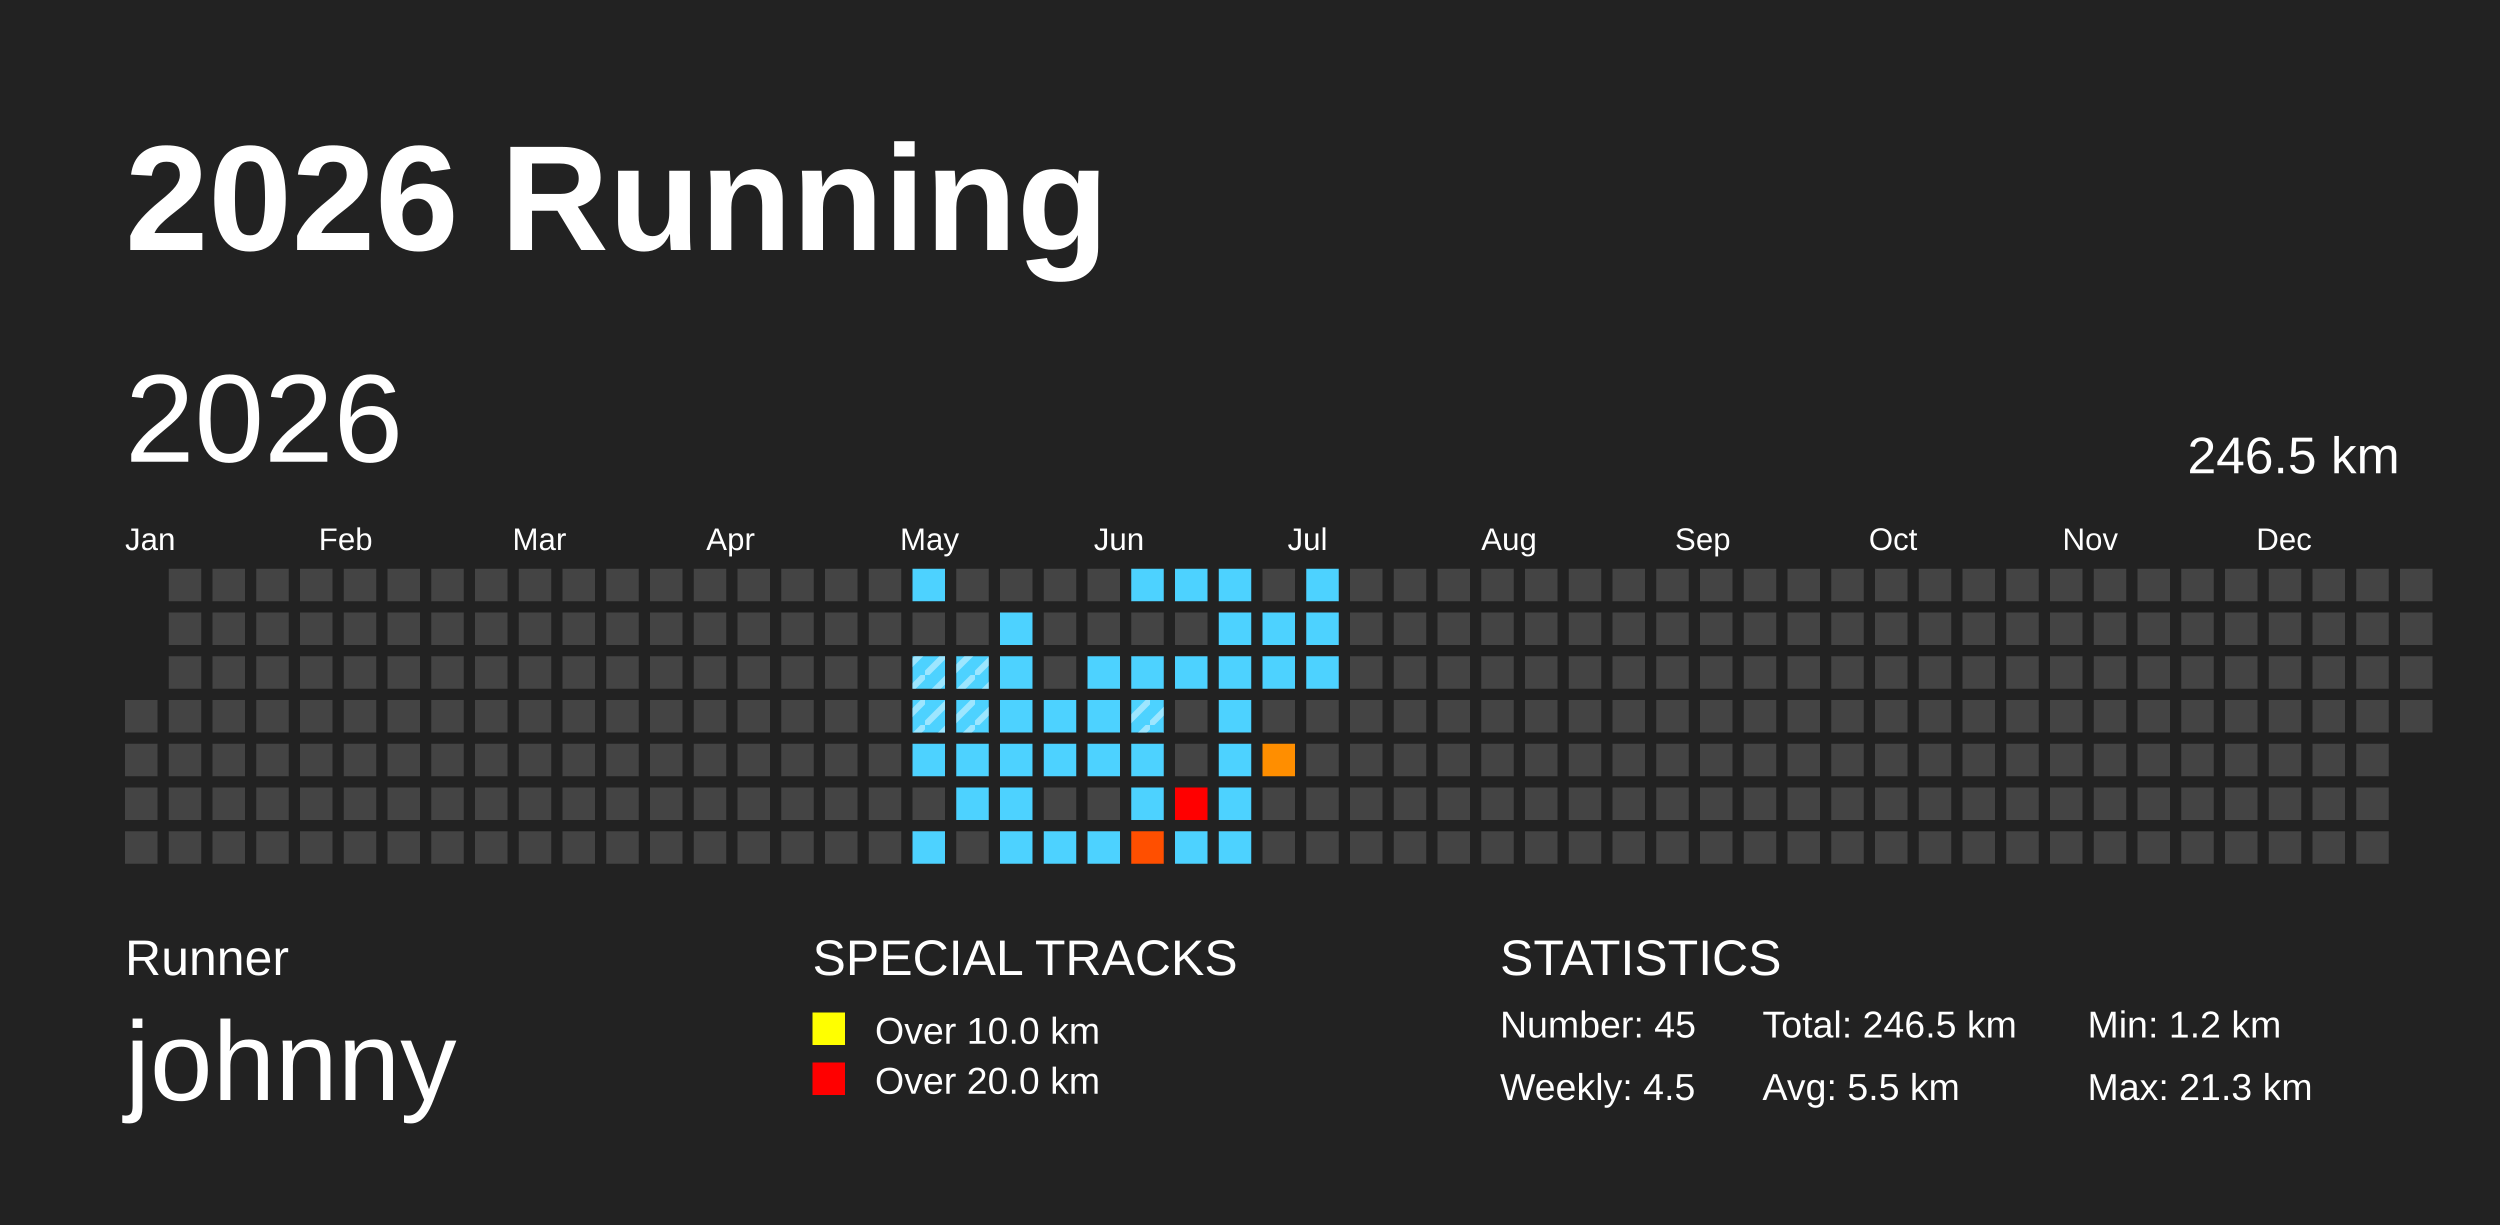
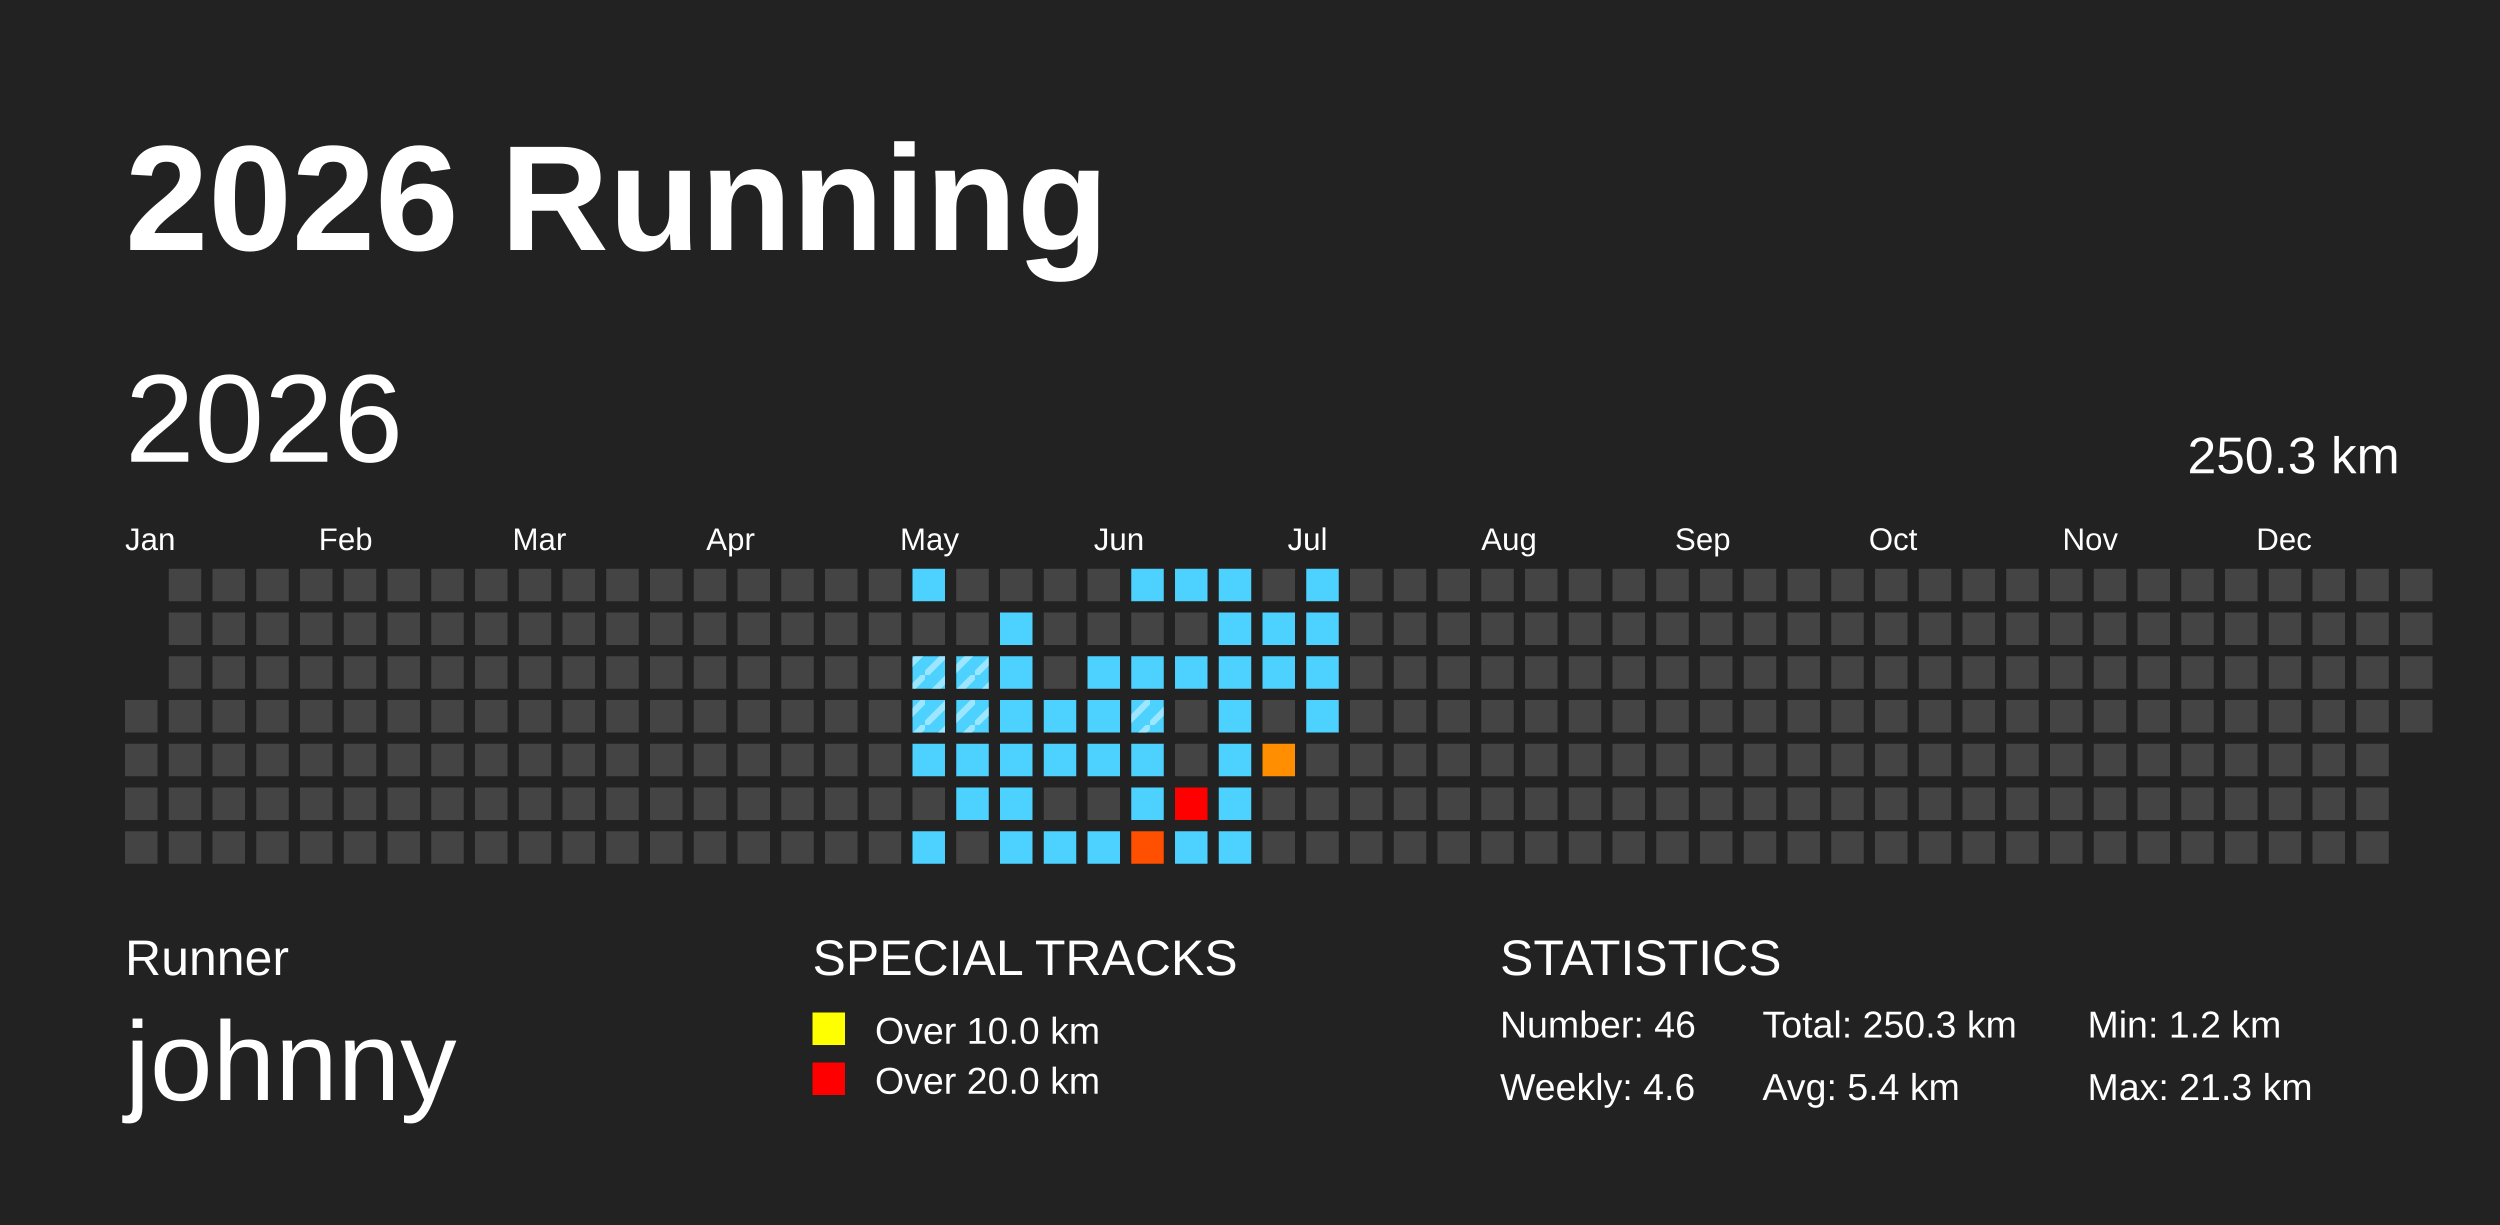
<svg xmlns="http://www.w3.org/2000/svg" baseProfile="full" height="98mm" version="1.1" viewBox="0,0,200,98" width="200mm">
  <defs>
    <pattern height="2" id="indoor-stripe" patternUnits="userSpaceOnUse" width="2">
      <line stroke="white" stroke-opacity="0.45" stroke-width="0.5" x1="0" x2="2" y1="2" y2="0" />
    </pattern>
  </defs>
  <rect fill="#222222" height="98" width="200" x="0" y="0" />
  <text fill="#FFFFFF" style="font-size:12px; font-family:Arial; font-weight:bold;" x="10" y="20">2026 Running</text>
  <text fill="#FFFFFF" style="font-size:4px; font-family:Arial" x="10" y="78">Runner</text>
  <text fill="#FFFFFF" style="font-size:9px; font-family:Arial" x="10" y="88">johnny</text>
  <text fill="#FFFFFF" style="font-size:4px; font-family:Arial" x="65" y="78">SPECIAL TRACKS</text>
  <rect fill="yellow" height="2.6" width="2.6" x="65" y="81" />
  <text fill="#FFFFFF" style="font-size:3px; font-family:Arial" x="70" y="83.5">Over 10.0 km</text>
  <rect fill="red" height="2.6" width="2.6" x="65" y="85" />
  <text fill="#FFFFFF" style="font-size:3px; font-family:Arial" x="70" y="87.5">Over 20.0 km</text>
  <text fill="#FFFFFF" style="font-size:4px; font-family:Arial" x="120" y="78">STATISTICS</text>
-   <text fill="#FFFFFF" style="font-size:3px; font-family:Arial" x="120" y="83">Number: 45</text>
-   <text fill="#FFFFFF" style="font-size:3px; font-family:Arial" x="120" y="88">Weekly: 4.5</text>
-   <text fill="#FFFFFF" style="font-size:3px; font-family:Arial" x="141" y="83">Total: 246.5 km</text>
-   <text fill="#FFFFFF" style="font-size:3px; font-family:Arial" x="141" y="88">Avg: 5.5 km</text>
+   <text fill="#FFFFFF" style="font-size:3px; font-family:Arial" x="120" y="83">Number: 46</text>
+   <text fill="#FFFFFF" style="font-size:3px; font-family:Arial" x="120" y="88">Weekly: 4.6</text>
+   <text fill="#FFFFFF" style="font-size:3px; font-family:Arial" x="141" y="83">Total: 250.3 km</text>
+   <text fill="#FFFFFF" style="font-size:3px; font-family:Arial" x="141" y="88">Avg: 5.4 km</text>
  <text fill="#FFFFFF" style="font-size:3px; font-family:Arial" x="167" y="83">Min: 1.2 km</text>
  <text fill="#FFFFFF" style="font-size:3px; font-family:Arial" x="167" y="88">Max: 21.3 km</text>
  <text dominant-baseline="hanging" fill="#FFFFFF" style="font-size:10.0px; font-family:Arial;" x="10" y="30">2026</text>
-   <text dominant-baseline="hanging" fill="#FFFFFF" style="font-size:4.125px; font-family:Arial;" x="175" y="35">246.5 km</text>
+   <text dominant-baseline="hanging" fill="#FFFFFF" style="font-size:4.125px; font-family:Arial;" x="175" y="35">250.3 km</text>
  <text fill="#FFFFFF" style="font-size:2.5px; font-family:Arial" x="10.0" y="44">Jan</text>
  <text fill="#FFFFFF" style="font-size:2.5px; font-family:Arial" x="25.5" y="44">Feb</text>
  <text fill="#FFFFFF" style="font-size:2.5px; font-family:Arial" x="41.0" y="44">Mar</text>
  <text fill="#FFFFFF" style="font-size:2.5px; font-family:Arial" x="56.5" y="44">Apr</text>
  <text fill="#FFFFFF" style="font-size:2.5px; font-family:Arial" x="72.0" y="44">May</text>
  <text fill="#FFFFFF" style="font-size:2.5px; font-family:Arial" x="87.5" y="44">Jun</text>
  <text fill="#FFFFFF" style="font-size:2.5px; font-family:Arial" x="103.0" y="44">Jul</text>
  <text fill="#FFFFFF" style="font-size:2.5px; font-family:Arial" x="118.5" y="44">Aug</text>
  <text fill="#FFFFFF" style="font-size:2.5px; font-family:Arial" x="134.0" y="44">Sep</text>
  <text fill="#FFFFFF" style="font-size:2.5px; font-family:Arial" x="149.5" y="44">Oct</text>
  <text fill="#FFFFFF" style="font-size:2.5px; font-family:Arial" x="165.0" y="44">Nov</text>
  <text fill="#FFFFFF" style="font-size:2.5px; font-family:Arial" x="180.5" y="44">Dec</text>
  <rect fill="#444444" height="2.6" width="2.6" x="10.0" y="56.0" />
  <rect fill="#444444" height="2.6" width="2.6" x="10.0" y="59.5" />
  <rect fill="#444444" height="2.6" width="2.6" x="10.0" y="63.0" />
  <rect fill="#444444" height="2.6" width="2.6" x="10.0" y="66.5" />
  <rect fill="#444444" height="2.6" width="2.6" x="13.5" y="45.5" />
  <rect fill="#444444" height="2.6" width="2.6" x="13.5" y="49.0" />
  <rect fill="#444444" height="2.6" width="2.6" x="13.5" y="52.5" />
  <rect fill="#444444" height="2.6" width="2.6" x="13.5" y="56.0" />
  <rect fill="#444444" height="2.6" width="2.6" x="13.5" y="59.5" />
  <rect fill="#444444" height="2.6" width="2.6" x="13.5" y="63.0" />
  <rect fill="#444444" height="2.6" width="2.6" x="13.5" y="66.5" />
  <rect fill="#444444" height="2.6" width="2.6" x="17.0" y="45.5" />
  <rect fill="#444444" height="2.6" width="2.6" x="17.0" y="49.0" />
  <rect fill="#444444" height="2.6" width="2.6" x="17.0" y="52.5" />
  <rect fill="#444444" height="2.6" width="2.6" x="17.0" y="56.0" />
  <rect fill="#444444" height="2.6" width="2.6" x="17.0" y="59.5" />
  <rect fill="#444444" height="2.6" width="2.6" x="17.0" y="63.0" />
  <rect fill="#444444" height="2.6" width="2.6" x="17.0" y="66.5" />
  <rect fill="#444444" height="2.6" width="2.6" x="20.5" y="45.5" />
  <rect fill="#444444" height="2.6" width="2.6" x="20.5" y="49.0" />
  <rect fill="#444444" height="2.6" width="2.6" x="20.5" y="52.5" />
  <rect fill="#444444" height="2.6" width="2.6" x="20.5" y="56.0" />
  <rect fill="#444444" height="2.6" width="2.6" x="20.5" y="59.5" />
  <rect fill="#444444" height="2.6" width="2.6" x="20.5" y="63.0" />
  <rect fill="#444444" height="2.6" width="2.6" x="20.5" y="66.5" />
  <rect fill="#444444" height="2.6" width="2.6" x="24.0" y="45.5" />
  <rect fill="#444444" height="2.6" width="2.6" x="24.0" y="49.0" />
  <rect fill="#444444" height="2.6" width="2.6" x="24.0" y="52.5" />
  <rect fill="#444444" height="2.6" width="2.6" x="24.0" y="56.0" />
  <rect fill="#444444" height="2.6" width="2.6" x="24.0" y="59.5" />
  <rect fill="#444444" height="2.6" width="2.6" x="24.0" y="63.0" />
  <rect fill="#444444" height="2.6" width="2.6" x="24.0" y="66.5" />
  <rect fill="#444444" height="2.6" width="2.6" x="27.5" y="45.5" />
  <rect fill="#444444" height="2.6" width="2.6" x="27.5" y="49.0" />
  <rect fill="#444444" height="2.6" width="2.6" x="27.5" y="52.5" />
  <rect fill="#444444" height="2.6" width="2.6" x="27.5" y="56.0" />
  <rect fill="#444444" height="2.6" width="2.6" x="27.5" y="59.5" />
  <rect fill="#444444" height="2.6" width="2.6" x="27.5" y="63.0" />
  <rect fill="#444444" height="2.6" width="2.6" x="27.5" y="66.5" />
  <rect fill="#444444" height="2.6" width="2.6" x="31.0" y="45.5" />
  <rect fill="#444444" height="2.6" width="2.6" x="31.0" y="49.0" />
  <rect fill="#444444" height="2.6" width="2.6" x="31.0" y="52.5" />
  <rect fill="#444444" height="2.6" width="2.6" x="31.0" y="56.0" />
  <rect fill="#444444" height="2.6" width="2.6" x="31.0" y="59.5" />
  <rect fill="#444444" height="2.6" width="2.6" x="31.0" y="63.0" />
  <rect fill="#444444" height="2.6" width="2.6" x="31.0" y="66.5" />
  <rect fill="#444444" height="2.6" width="2.6" x="34.5" y="45.5" />
  <rect fill="#444444" height="2.6" width="2.6" x="34.5" y="49.0" />
  <rect fill="#444444" height="2.6" width="2.6" x="34.5" y="52.5" />
  <rect fill="#444444" height="2.6" width="2.6" x="34.5" y="56.0" />
  <rect fill="#444444" height="2.6" width="2.6" x="34.5" y="59.5" />
  <rect fill="#444444" height="2.6" width="2.6" x="34.5" y="63.0" />
  <rect fill="#444444" height="2.6" width="2.6" x="34.5" y="66.5" />
  <rect fill="#444444" height="2.6" width="2.6" x="38.0" y="45.5" />
  <rect fill="#444444" height="2.6" width="2.6" x="38.0" y="49.0" />
  <rect fill="#444444" height="2.6" width="2.6" x="38.0" y="52.5" />
  <rect fill="#444444" height="2.6" width="2.6" x="38.0" y="56.0" />
  <rect fill="#444444" height="2.6" width="2.6" x="38.0" y="59.5" />
  <rect fill="#444444" height="2.6" width="2.6" x="38.0" y="63.0" />
  <rect fill="#444444" height="2.6" width="2.6" x="38.0" y="66.5" />
  <rect fill="#444444" height="2.6" width="2.6" x="41.5" y="45.5" />
  <rect fill="#444444" height="2.6" width="2.6" x="41.5" y="49.0" />
  <rect fill="#444444" height="2.6" width="2.6" x="41.5" y="52.5" />
  <rect fill="#444444" height="2.6" width="2.6" x="41.5" y="56.0" />
  <rect fill="#444444" height="2.6" width="2.6" x="41.5" y="59.5" />
  <rect fill="#444444" height="2.6" width="2.6" x="41.5" y="63.0" />
  <rect fill="#444444" height="2.6" width="2.6" x="41.5" y="66.5" />
  <rect fill="#444444" height="2.6" width="2.6" x="45.0" y="45.5" />
  <rect fill="#444444" height="2.6" width="2.6" x="45.0" y="49.0" />
  <rect fill="#444444" height="2.6" width="2.6" x="45.0" y="52.5" />
  <rect fill="#444444" height="2.6" width="2.6" x="45.0" y="56.0" />
  <rect fill="#444444" height="2.6" width="2.6" x="45.0" y="59.5" />
  <rect fill="#444444" height="2.6" width="2.6" x="45.0" y="63.0" />
  <rect fill="#444444" height="2.6" width="2.6" x="45.0" y="66.5" />
  <rect fill="#444444" height="2.6" width="2.6" x="48.5" y="45.5" />
  <rect fill="#444444" height="2.6" width="2.6" x="48.5" y="49.0" />
  <rect fill="#444444" height="2.6" width="2.6" x="48.5" y="52.5" />
  <rect fill="#444444" height="2.6" width="2.6" x="48.5" y="56.0" />
  <rect fill="#444444" height="2.6" width="2.6" x="48.5" y="59.5" />
  <rect fill="#444444" height="2.6" width="2.6" x="48.5" y="63.0" />
  <rect fill="#444444" height="2.6" width="2.6" x="48.5" y="66.5" />
  <rect fill="#444444" height="2.6" width="2.6" x="52.0" y="45.5" />
  <rect fill="#444444" height="2.6" width="2.6" x="52.0" y="49.0" />
  <rect fill="#444444" height="2.6" width="2.6" x="52.0" y="52.5" />
  <rect fill="#444444" height="2.6" width="2.6" x="52.0" y="56.0" />
  <rect fill="#444444" height="2.6" width="2.6" x="52.0" y="59.5" />
  <rect fill="#444444" height="2.6" width="2.6" x="52.0" y="63.0" />
  <rect fill="#444444" height="2.6" width="2.6" x="52.0" y="66.5" />
  <rect fill="#444444" height="2.6" width="2.6" x="55.5" y="45.5" />
  <rect fill="#444444" height="2.6" width="2.6" x="55.5" y="49.0" />
  <rect fill="#444444" height="2.6" width="2.6" x="55.5" y="52.5" />
  <rect fill="#444444" height="2.6" width="2.6" x="55.5" y="56.0" />
  <rect fill="#444444" height="2.6" width="2.6" x="55.5" y="59.5" />
  <rect fill="#444444" height="2.6" width="2.6" x="55.5" y="63.0" />
  <rect fill="#444444" height="2.6" width="2.6" x="55.5" y="66.5" />
  <rect fill="#444444" height="2.6" width="2.6" x="59.0" y="45.5" />
  <rect fill="#444444" height="2.6" width="2.6" x="59.0" y="49.0" />
  <rect fill="#444444" height="2.6" width="2.6" x="59.0" y="52.5" />
  <rect fill="#444444" height="2.6" width="2.6" x="59.0" y="56.0" />
  <rect fill="#444444" height="2.6" width="2.6" x="59.0" y="59.5" />
  <rect fill="#444444" height="2.6" width="2.6" x="59.0" y="63.0" />
  <rect fill="#444444" height="2.6" width="2.6" x="59.0" y="66.5" />
  <rect fill="#444444" height="2.6" width="2.6" x="62.5" y="45.5" />
  <rect fill="#444444" height="2.6" width="2.6" x="62.5" y="49.0" />
  <rect fill="#444444" height="2.6" width="2.6" x="62.5" y="52.5" />
  <rect fill="#444444" height="2.6" width="2.6" x="62.5" y="56.0" />
  <rect fill="#444444" height="2.6" width="2.6" x="62.5" y="59.5" />
  <rect fill="#444444" height="2.6" width="2.6" x="62.5" y="63.0" />
  <rect fill="#444444" height="2.6" width="2.6" x="62.5" y="66.5" />
  <rect fill="#444444" height="2.6" width="2.6" x="66.0" y="45.5" />
  <rect fill="#444444" height="2.6" width="2.6" x="66.0" y="49.0" />
  <rect fill="#444444" height="2.6" width="2.6" x="66.0" y="52.5" />
  <rect fill="#444444" height="2.6" width="2.6" x="66.0" y="56.0" />
  <rect fill="#444444" height="2.6" width="2.6" x="66.0" y="59.5" />
  <rect fill="#444444" height="2.6" width="2.6" x="66.0" y="63.0" />
  <rect fill="#444444" height="2.6" width="2.6" x="66.0" y="66.5" />
  <rect fill="#444444" height="2.6" width="2.6" x="69.5" y="45.5" />
  <rect fill="#444444" height="2.6" width="2.6" x="69.5" y="49.0" />
  <rect fill="#444444" height="2.6" width="2.6" x="69.5" y="52.5" />
  <rect fill="#444444" height="2.6" width="2.6" x="69.5" y="56.0" />
  <rect fill="#444444" height="2.6" width="2.6" x="69.5" y="59.5" />
  <rect fill="#444444" height="2.6" width="2.6" x="69.5" y="63.0" />
  <rect fill="#444444" height="2.6" width="2.6" x="69.5" y="66.5" />
  <rect fill="#4dd2ff" height="2.6" width="2.6" x="73.0" y="45.5" />
  <rect fill="#444444" height="2.6" width="2.6" x="73.0" y="49.0" />
  <rect fill="#4dd2ff" height="2.6" width="2.6" x="73.0" y="52.5" />
  <rect fill="url(#indoor-stripe)" height="2.6" style="pointer-events: none;" width="2.6" x="73.0" y="52.5" />
  <rect fill="#4dd2ff" height="2.6" width="2.6" x="73.0" y="56.0" />
  <rect fill="url(#indoor-stripe)" height="2.6" style="pointer-events: none;" width="2.6" x="73.0" y="56.0" />
  <rect fill="#4dd2ff" height="2.6" width="2.6" x="73.0" y="59.5" />
  <rect fill="#444444" height="2.6" width="2.6" x="73.0" y="63.0" />
  <rect fill="#4dd2ff" height="2.6" width="2.6" x="73.0" y="66.5" />
  <rect fill="#444444" height="2.6" width="2.6" x="76.5" y="45.5" />
  <rect fill="#444444" height="2.6" width="2.6" x="76.5" y="49.0" />
  <rect fill="#4dd2ff" height="2.6" width="2.6" x="76.5" y="52.5" />
  <rect fill="url(#indoor-stripe)" height="2.6" style="pointer-events: none;" width="2.6" x="76.5" y="52.5" />
  <rect fill="#4dd2ff" height="2.6" width="2.6" x="76.5" y="56.0" />
  <rect fill="url(#indoor-stripe)" height="2.6" style="pointer-events: none;" width="2.6" x="76.5" y="56.0" />
  <rect fill="#4dd2ff" height="2.6" width="2.6" x="76.5" y="59.5" />
  <rect fill="#4dd2ff" height="2.6" width="2.6" x="76.5" y="63.0" />
  <rect fill="#444444" height="2.6" width="2.6" x="76.5" y="66.5" />
  <rect fill="#444444" height="2.6" width="2.6" x="80.0" y="45.5" />
  <rect fill="#4dd2ff" height="2.6" width="2.6" x="80.0" y="49.0" />
  <rect fill="#4dd2ff" height="2.6" width="2.6" x="80.0" y="52.5" />
  <rect fill="#4dd2ff" height="2.6" width="2.6" x="80.0" y="56.0" />
  <rect fill="#4dd2ff" height="2.6" width="2.6" x="80.0" y="59.5" />
  <rect fill="#4dd2ff" height="2.6" width="2.6" x="80.0" y="63.0" />
  <rect fill="#4dd2ff" height="2.6" width="2.6" x="80.0" y="66.5" />
  <rect fill="#444444" height="2.6" width="2.6" x="83.5" y="45.5" />
  <rect fill="#444444" height="2.6" width="2.6" x="83.5" y="49.0" />
  <rect fill="#444444" height="2.6" width="2.6" x="83.5" y="52.5" />
  <rect fill="#4dd2ff" height="2.6" width="2.6" x="83.5" y="56.0" />
  <rect fill="#4dd2ff" height="2.6" width="2.6" x="83.5" y="59.5" />
  <rect fill="#444444" height="2.6" width="2.6" x="83.5" y="63.0" />
  <rect fill="#4dd2ff" height="2.6" width="2.6" x="83.5" y="66.5" />
  <rect fill="#444444" height="2.6" width="2.6" x="87.0" y="45.5" />
  <rect fill="#444444" height="2.6" width="2.6" x="87.0" y="49.0" />
  <rect fill="#4dd2ff" height="2.6" width="2.6" x="87.0" y="52.5" />
  <rect fill="#4dd2ff" height="2.6" width="2.6" x="87.0" y="56.0" />
  <rect fill="#4dd2ff" height="2.6" width="2.6" x="87.0" y="59.5" />
  <rect fill="#444444" height="2.6" width="2.6" x="87.0" y="63.0" />
  <rect fill="#4dd2ff" height="2.6" width="2.6" x="87.0" y="66.5" />
  <rect fill="#4dd2ff" height="2.6" width="2.6" x="90.5" y="45.5" />
  <rect fill="#444444" height="2.6" width="2.6" x="90.5" y="49.0" />
  <rect fill="#4dd2ff" height="2.6" width="2.6" x="90.5" y="52.5" />
  <rect fill="#4dd2ff" height="2.6" width="2.6" x="90.5" y="56.0" />
  <rect fill="url(#indoor-stripe)" height="2.6" style="pointer-events: none;" width="2.6" x="90.5" y="56.0" />
  <rect fill="#4dd2ff" height="2.6" width="2.6" x="90.5" y="59.5" />
  <rect fill="#4dd2ff" height="2.6" width="2.6" x="90.5" y="63.0" />
  <rect fill="#ff4f00" height="2.6" width="2.6" x="90.5" y="66.5" />
  <rect fill="#4dd2ff" height="2.6" width="2.6" x="94.0" y="45.5" />
  <rect fill="#444444" height="2.6" width="2.6" x="94.0" y="49.0" />
  <rect fill="#4dd2ff" height="2.6" width="2.6" x="94.0" y="52.5" />
  <rect fill="#444444" height="2.6" width="2.6" x="94.0" y="56.0" />
  <rect fill="#444444" height="2.6" width="2.6" x="94.0" y="59.5" />
  <rect fill="red" height="2.6" width="2.6" x="94.0" y="63.0" />
  <rect fill="#4dd2ff" height="2.6" width="2.6" x="94.0" y="66.5" />
  <rect fill="#4dd2ff" height="2.6" width="2.6" x="97.5" y="45.5" />
  <rect fill="#4dd2ff" height="2.6" width="2.6" x="97.5" y="49.0" />
  <rect fill="#4dd2ff" height="2.6" width="2.6" x="97.5" y="52.5" />
  <rect fill="#4dd2ff" height="2.6" width="2.6" x="97.5" y="56.0" />
  <rect fill="#4dd2ff" height="2.6" width="2.6" x="97.5" y="59.5" />
  <rect fill="#4dd2ff" height="2.6" width="2.6" x="97.5" y="63.0" />
  <rect fill="#4dd2ff" height="2.6" width="2.6" x="97.5" y="66.5" />
  <rect fill="#444444" height="2.6" width="2.6" x="101.0" y="45.5" />
  <rect fill="#4dd2ff" height="2.6" width="2.6" x="101.0" y="49.0" />
  <rect fill="#4dd2ff" height="2.6" width="2.6" x="101.0" y="52.5" />
  <rect fill="#444444" height="2.6" width="2.6" x="101.0" y="56.0" />
  <rect fill="#ff8e00" height="2.6" width="2.6" x="101.0" y="59.5" />
  <rect fill="#444444" height="2.6" width="2.6" x="101.0" y="63.0" />
  <rect fill="#444444" height="2.6" width="2.6" x="101.0" y="66.5" />
  <rect fill="#4dd2ff" height="2.6" width="2.6" x="104.5" y="45.5" />
  <rect fill="#4dd2ff" height="2.6" width="2.6" x="104.5" y="49.0" />
  <rect fill="#4dd2ff" height="2.6" width="2.6" x="104.5" y="52.5" />
-   <rect fill="#444444" height="2.6" width="2.6" x="104.5" y="56.0" />
+   <rect fill="#4dd2ff" height="2.6" width="2.6" x="104.5" y="56.0" />
  <rect fill="#444444" height="2.6" width="2.6" x="104.5" y="59.5" />
  <rect fill="#444444" height="2.6" width="2.6" x="104.5" y="63.0" />
  <rect fill="#444444" height="2.6" width="2.6" x="104.5" y="66.5" />
  <rect fill="#444444" height="2.6" width="2.6" x="108.0" y="45.5" />
  <rect fill="#444444" height="2.6" width="2.6" x="108.0" y="49.0" />
  <rect fill="#444444" height="2.6" width="2.6" x="108.0" y="52.5" />
  <rect fill="#444444" height="2.6" width="2.6" x="108.0" y="56.0" />
  <rect fill="#444444" height="2.6" width="2.6" x="108.0" y="59.5" />
  <rect fill="#444444" height="2.6" width="2.6" x="108.0" y="63.0" />
  <rect fill="#444444" height="2.6" width="2.6" x="108.0" y="66.5" />
  <rect fill="#444444" height="2.6" width="2.6" x="111.5" y="45.5" />
  <rect fill="#444444" height="2.6" width="2.6" x="111.5" y="49.0" />
  <rect fill="#444444" height="2.6" width="2.6" x="111.5" y="52.5" />
  <rect fill="#444444" height="2.6" width="2.6" x="111.5" y="56.0" />
  <rect fill="#444444" height="2.6" width="2.6" x="111.5" y="59.5" />
  <rect fill="#444444" height="2.6" width="2.6" x="111.5" y="63.0" />
  <rect fill="#444444" height="2.6" width="2.6" x="111.5" y="66.5" />
  <rect fill="#444444" height="2.6" width="2.6" x="115.0" y="45.5" />
  <rect fill="#444444" height="2.6" width="2.6" x="115.0" y="49.0" />
  <rect fill="#444444" height="2.6" width="2.6" x="115.0" y="52.5" />
  <rect fill="#444444" height="2.6" width="2.6" x="115.0" y="56.0" />
  <rect fill="#444444" height="2.6" width="2.6" x="115.0" y="59.5" />
  <rect fill="#444444" height="2.6" width="2.6" x="115.0" y="63.0" />
  <rect fill="#444444" height="2.6" width="2.6" x="115.0" y="66.5" />
  <rect fill="#444444" height="2.6" width="2.6" x="118.5" y="45.5" />
  <rect fill="#444444" height="2.6" width="2.6" x="118.5" y="49.0" />
  <rect fill="#444444" height="2.6" width="2.6" x="118.5" y="52.5" />
  <rect fill="#444444" height="2.6" width="2.6" x="118.5" y="56.0" />
  <rect fill="#444444" height="2.6" width="2.6" x="118.5" y="59.5" />
  <rect fill="#444444" height="2.6" width="2.6" x="118.5" y="63.0" />
  <rect fill="#444444" height="2.6" width="2.6" x="118.5" y="66.5" />
  <rect fill="#444444" height="2.6" width="2.6" x="122.0" y="45.5" />
  <rect fill="#444444" height="2.6" width="2.6" x="122.0" y="49.0" />
  <rect fill="#444444" height="2.6" width="2.6" x="122.0" y="52.5" />
  <rect fill="#444444" height="2.6" width="2.6" x="122.0" y="56.0" />
  <rect fill="#444444" height="2.6" width="2.6" x="122.0" y="59.5" />
  <rect fill="#444444" height="2.6" width="2.6" x="122.0" y="63.0" />
  <rect fill="#444444" height="2.6" width="2.6" x="122.0" y="66.5" />
  <rect fill="#444444" height="2.6" width="2.6" x="125.5" y="45.5" />
  <rect fill="#444444" height="2.6" width="2.6" x="125.5" y="49.0" />
  <rect fill="#444444" height="2.6" width="2.6" x="125.5" y="52.5" />
  <rect fill="#444444" height="2.6" width="2.6" x="125.5" y="56.0" />
  <rect fill="#444444" height="2.6" width="2.6" x="125.5" y="59.5" />
  <rect fill="#444444" height="2.6" width="2.6" x="125.5" y="63.0" />
  <rect fill="#444444" height="2.6" width="2.6" x="125.5" y="66.5" />
  <rect fill="#444444" height="2.6" width="2.6" x="129.0" y="45.5" />
  <rect fill="#444444" height="2.6" width="2.6" x="129.0" y="49.0" />
  <rect fill="#444444" height="2.6" width="2.6" x="129.0" y="52.5" />
  <rect fill="#444444" height="2.6" width="2.6" x="129.0" y="56.0" />
  <rect fill="#444444" height="2.6" width="2.6" x="129.0" y="59.5" />
  <rect fill="#444444" height="2.6" width="2.6" x="129.0" y="63.0" />
  <rect fill="#444444" height="2.6" width="2.6" x="129.0" y="66.5" />
  <rect fill="#444444" height="2.6" width="2.6" x="132.5" y="45.5" />
  <rect fill="#444444" height="2.6" width="2.6" x="132.5" y="49.0" />
  <rect fill="#444444" height="2.6" width="2.6" x="132.5" y="52.5" />
  <rect fill="#444444" height="2.6" width="2.6" x="132.5" y="56.0" />
  <rect fill="#444444" height="2.6" width="2.6" x="132.5" y="59.5" />
  <rect fill="#444444" height="2.6" width="2.6" x="132.5" y="63.0" />
  <rect fill="#444444" height="2.6" width="2.6" x="132.5" y="66.5" />
  <rect fill="#444444" height="2.6" width="2.6" x="136.0" y="45.5" />
  <rect fill="#444444" height="2.6" width="2.6" x="136.0" y="49.0" />
  <rect fill="#444444" height="2.6" width="2.6" x="136.0" y="52.5" />
  <rect fill="#444444" height="2.6" width="2.6" x="136.0" y="56.0" />
  <rect fill="#444444" height="2.6" width="2.6" x="136.0" y="59.5" />
  <rect fill="#444444" height="2.6" width="2.6" x="136.0" y="63.0" />
  <rect fill="#444444" height="2.6" width="2.6" x="136.0" y="66.5" />
  <rect fill="#444444" height="2.6" width="2.6" x="139.5" y="45.5" />
  <rect fill="#444444" height="2.6" width="2.6" x="139.5" y="49.0" />
  <rect fill="#444444" height="2.6" width="2.6" x="139.5" y="52.5" />
  <rect fill="#444444" height="2.6" width="2.6" x="139.5" y="56.0" />
  <rect fill="#444444" height="2.6" width="2.6" x="139.5" y="59.5" />
  <rect fill="#444444" height="2.6" width="2.6" x="139.5" y="63.0" />
  <rect fill="#444444" height="2.6" width="2.6" x="139.5" y="66.5" />
  <rect fill="#444444" height="2.6" width="2.6" x="143.0" y="45.5" />
  <rect fill="#444444" height="2.6" width="2.6" x="143.0" y="49.0" />
  <rect fill="#444444" height="2.6" width="2.6" x="143.0" y="52.5" />
  <rect fill="#444444" height="2.6" width="2.6" x="143.0" y="56.0" />
  <rect fill="#444444" height="2.6" width="2.6" x="143.0" y="59.5" />
  <rect fill="#444444" height="2.6" width="2.6" x="143.0" y="63.0" />
  <rect fill="#444444" height="2.6" width="2.6" x="143.0" y="66.5" />
  <rect fill="#444444" height="2.6" width="2.6" x="146.5" y="45.5" />
  <rect fill="#444444" height="2.6" width="2.6" x="146.5" y="49.0" />
  <rect fill="#444444" height="2.6" width="2.6" x="146.5" y="52.5" />
  <rect fill="#444444" height="2.6" width="2.6" x="146.5" y="56.0" />
  <rect fill="#444444" height="2.6" width="2.6" x="146.5" y="59.5" />
  <rect fill="#444444" height="2.6" width="2.6" x="146.5" y="63.0" />
  <rect fill="#444444" height="2.6" width="2.6" x="146.5" y="66.5" />
  <rect fill="#444444" height="2.6" width="2.6" x="150.0" y="45.5" />
  <rect fill="#444444" height="2.6" width="2.6" x="150.0" y="49.0" />
  <rect fill="#444444" height="2.6" width="2.6" x="150.0" y="52.5" />
  <rect fill="#444444" height="2.6" width="2.6" x="150.0" y="56.0" />
  <rect fill="#444444" height="2.6" width="2.6" x="150.0" y="59.5" />
  <rect fill="#444444" height="2.6" width="2.6" x="150.0" y="63.0" />
  <rect fill="#444444" height="2.6" width="2.6" x="150.0" y="66.5" />
  <rect fill="#444444" height="2.6" width="2.6" x="153.5" y="45.5" />
  <rect fill="#444444" height="2.6" width="2.6" x="153.5" y="49.0" />
  <rect fill="#444444" height="2.6" width="2.6" x="153.5" y="52.5" />
  <rect fill="#444444" height="2.6" width="2.6" x="153.5" y="56.0" />
  <rect fill="#444444" height="2.6" width="2.6" x="153.5" y="59.5" />
  <rect fill="#444444" height="2.6" width="2.6" x="153.5" y="63.0" />
  <rect fill="#444444" height="2.6" width="2.6" x="153.5" y="66.5" />
  <rect fill="#444444" height="2.6" width="2.6" x="157.0" y="45.5" />
  <rect fill="#444444" height="2.6" width="2.6" x="157.0" y="49.0" />
  <rect fill="#444444" height="2.6" width="2.6" x="157.0" y="52.5" />
  <rect fill="#444444" height="2.6" width="2.6" x="157.0" y="56.0" />
  <rect fill="#444444" height="2.6" width="2.6" x="157.0" y="59.5" />
  <rect fill="#444444" height="2.6" width="2.6" x="157.0" y="63.0" />
  <rect fill="#444444" height="2.6" width="2.6" x="157.0" y="66.5" />
  <rect fill="#444444" height="2.6" width="2.6" x="160.5" y="45.5" />
  <rect fill="#444444" height="2.6" width="2.6" x="160.5" y="49.0" />
  <rect fill="#444444" height="2.6" width="2.6" x="160.5" y="52.5" />
  <rect fill="#444444" height="2.6" width="2.6" x="160.5" y="56.0" />
  <rect fill="#444444" height="2.6" width="2.6" x="160.5" y="59.5" />
  <rect fill="#444444" height="2.6" width="2.6" x="160.5" y="63.0" />
  <rect fill="#444444" height="2.6" width="2.6" x="160.5" y="66.5" />
  <rect fill="#444444" height="2.6" width="2.6" x="164.0" y="45.5" />
  <rect fill="#444444" height="2.6" width="2.6" x="164.0" y="49.0" />
  <rect fill="#444444" height="2.6" width="2.6" x="164.0" y="52.5" />
  <rect fill="#444444" height="2.6" width="2.6" x="164.0" y="56.0" />
  <rect fill="#444444" height="2.6" width="2.6" x="164.0" y="59.5" />
  <rect fill="#444444" height="2.6" width="2.6" x="164.0" y="63.0" />
  <rect fill="#444444" height="2.6" width="2.6" x="164.0" y="66.5" />
  <rect fill="#444444" height="2.6" width="2.6" x="167.5" y="45.5" />
  <rect fill="#444444" height="2.6" width="2.6" x="167.5" y="49.0" />
  <rect fill="#444444" height="2.6" width="2.6" x="167.5" y="52.5" />
  <rect fill="#444444" height="2.6" width="2.6" x="167.5" y="56.0" />
  <rect fill="#444444" height="2.6" width="2.6" x="167.5" y="59.5" />
  <rect fill="#444444" height="2.6" width="2.6" x="167.5" y="63.0" />
  <rect fill="#444444" height="2.6" width="2.6" x="167.5" y="66.5" />
  <rect fill="#444444" height="2.6" width="2.6" x="171.0" y="45.5" />
  <rect fill="#444444" height="2.6" width="2.6" x="171.0" y="49.0" />
  <rect fill="#444444" height="2.6" width="2.6" x="171.0" y="52.5" />
  <rect fill="#444444" height="2.6" width="2.6" x="171.0" y="56.0" />
  <rect fill="#444444" height="2.6" width="2.6" x="171.0" y="59.5" />
  <rect fill="#444444" height="2.6" width="2.6" x="171.0" y="63.0" />
  <rect fill="#444444" height="2.6" width="2.6" x="171.0" y="66.5" />
  <rect fill="#444444" height="2.6" width="2.6" x="174.5" y="45.5" />
  <rect fill="#444444" height="2.6" width="2.6" x="174.5" y="49.0" />
  <rect fill="#444444" height="2.6" width="2.6" x="174.5" y="52.5" />
  <rect fill="#444444" height="2.6" width="2.6" x="174.5" y="56.0" />
  <rect fill="#444444" height="2.6" width="2.6" x="174.5" y="59.5" />
  <rect fill="#444444" height="2.6" width="2.6" x="174.5" y="63.0" />
  <rect fill="#444444" height="2.6" width="2.6" x="174.5" y="66.5" />
  <rect fill="#444444" height="2.6" width="2.6" x="178.0" y="45.5" />
  <rect fill="#444444" height="2.6" width="2.6" x="178.0" y="49.0" />
  <rect fill="#444444" height="2.6" width="2.6" x="178.0" y="52.5" />
  <rect fill="#444444" height="2.6" width="2.6" x="178.0" y="56.0" />
  <rect fill="#444444" height="2.6" width="2.6" x="178.0" y="59.5" />
  <rect fill="#444444" height="2.6" width="2.6" x="178.0" y="63.0" />
  <rect fill="#444444" height="2.6" width="2.6" x="178.0" y="66.5" />
  <rect fill="#444444" height="2.6" width="2.6" x="181.5" y="45.5" />
  <rect fill="#444444" height="2.6" width="2.6" x="181.5" y="49.0" />
  <rect fill="#444444" height="2.6" width="2.6" x="181.5" y="52.5" />
  <rect fill="#444444" height="2.6" width="2.6" x="181.5" y="56.0" />
  <rect fill="#444444" height="2.6" width="2.6" x="181.5" y="59.5" />
  <rect fill="#444444" height="2.6" width="2.6" x="181.5" y="63.0" />
  <rect fill="#444444" height="2.6" width="2.6" x="181.5" y="66.5" />
  <rect fill="#444444" height="2.6" width="2.6" x="185.0" y="45.5" />
  <rect fill="#444444" height="2.6" width="2.6" x="185.0" y="49.0" />
  <rect fill="#444444" height="2.6" width="2.6" x="185.0" y="52.5" />
  <rect fill="#444444" height="2.6" width="2.6" x="185.0" y="56.0" />
  <rect fill="#444444" height="2.6" width="2.6" x="185.0" y="59.5" />
  <rect fill="#444444" height="2.6" width="2.6" x="185.0" y="63.0" />
  <rect fill="#444444" height="2.6" width="2.6" x="185.0" y="66.5" />
  <rect fill="#444444" height="2.6" width="2.6" x="188.5" y="45.5" />
  <rect fill="#444444" height="2.6" width="2.6" x="188.5" y="49.0" />
  <rect fill="#444444" height="2.6" width="2.6" x="188.5" y="52.5" />
  <rect fill="#444444" height="2.6" width="2.6" x="188.5" y="56.0" />
  <rect fill="#444444" height="2.6" width="2.6" x="188.5" y="59.5" />
  <rect fill="#444444" height="2.6" width="2.6" x="188.5" y="63.0" />
  <rect fill="#444444" height="2.6" width="2.6" x="188.5" y="66.5" />
  <rect fill="#444444" height="2.6" width="2.6" x="192.0" y="45.5" />
  <rect fill="#444444" height="2.6" width="2.6" x="192.0" y="49.0" />
  <rect fill="#444444" height="2.6" width="2.6" x="192.0" y="52.5" />
  <rect fill="#444444" height="2.6" width="2.6" x="192.0" y="56.0" />
</svg>
